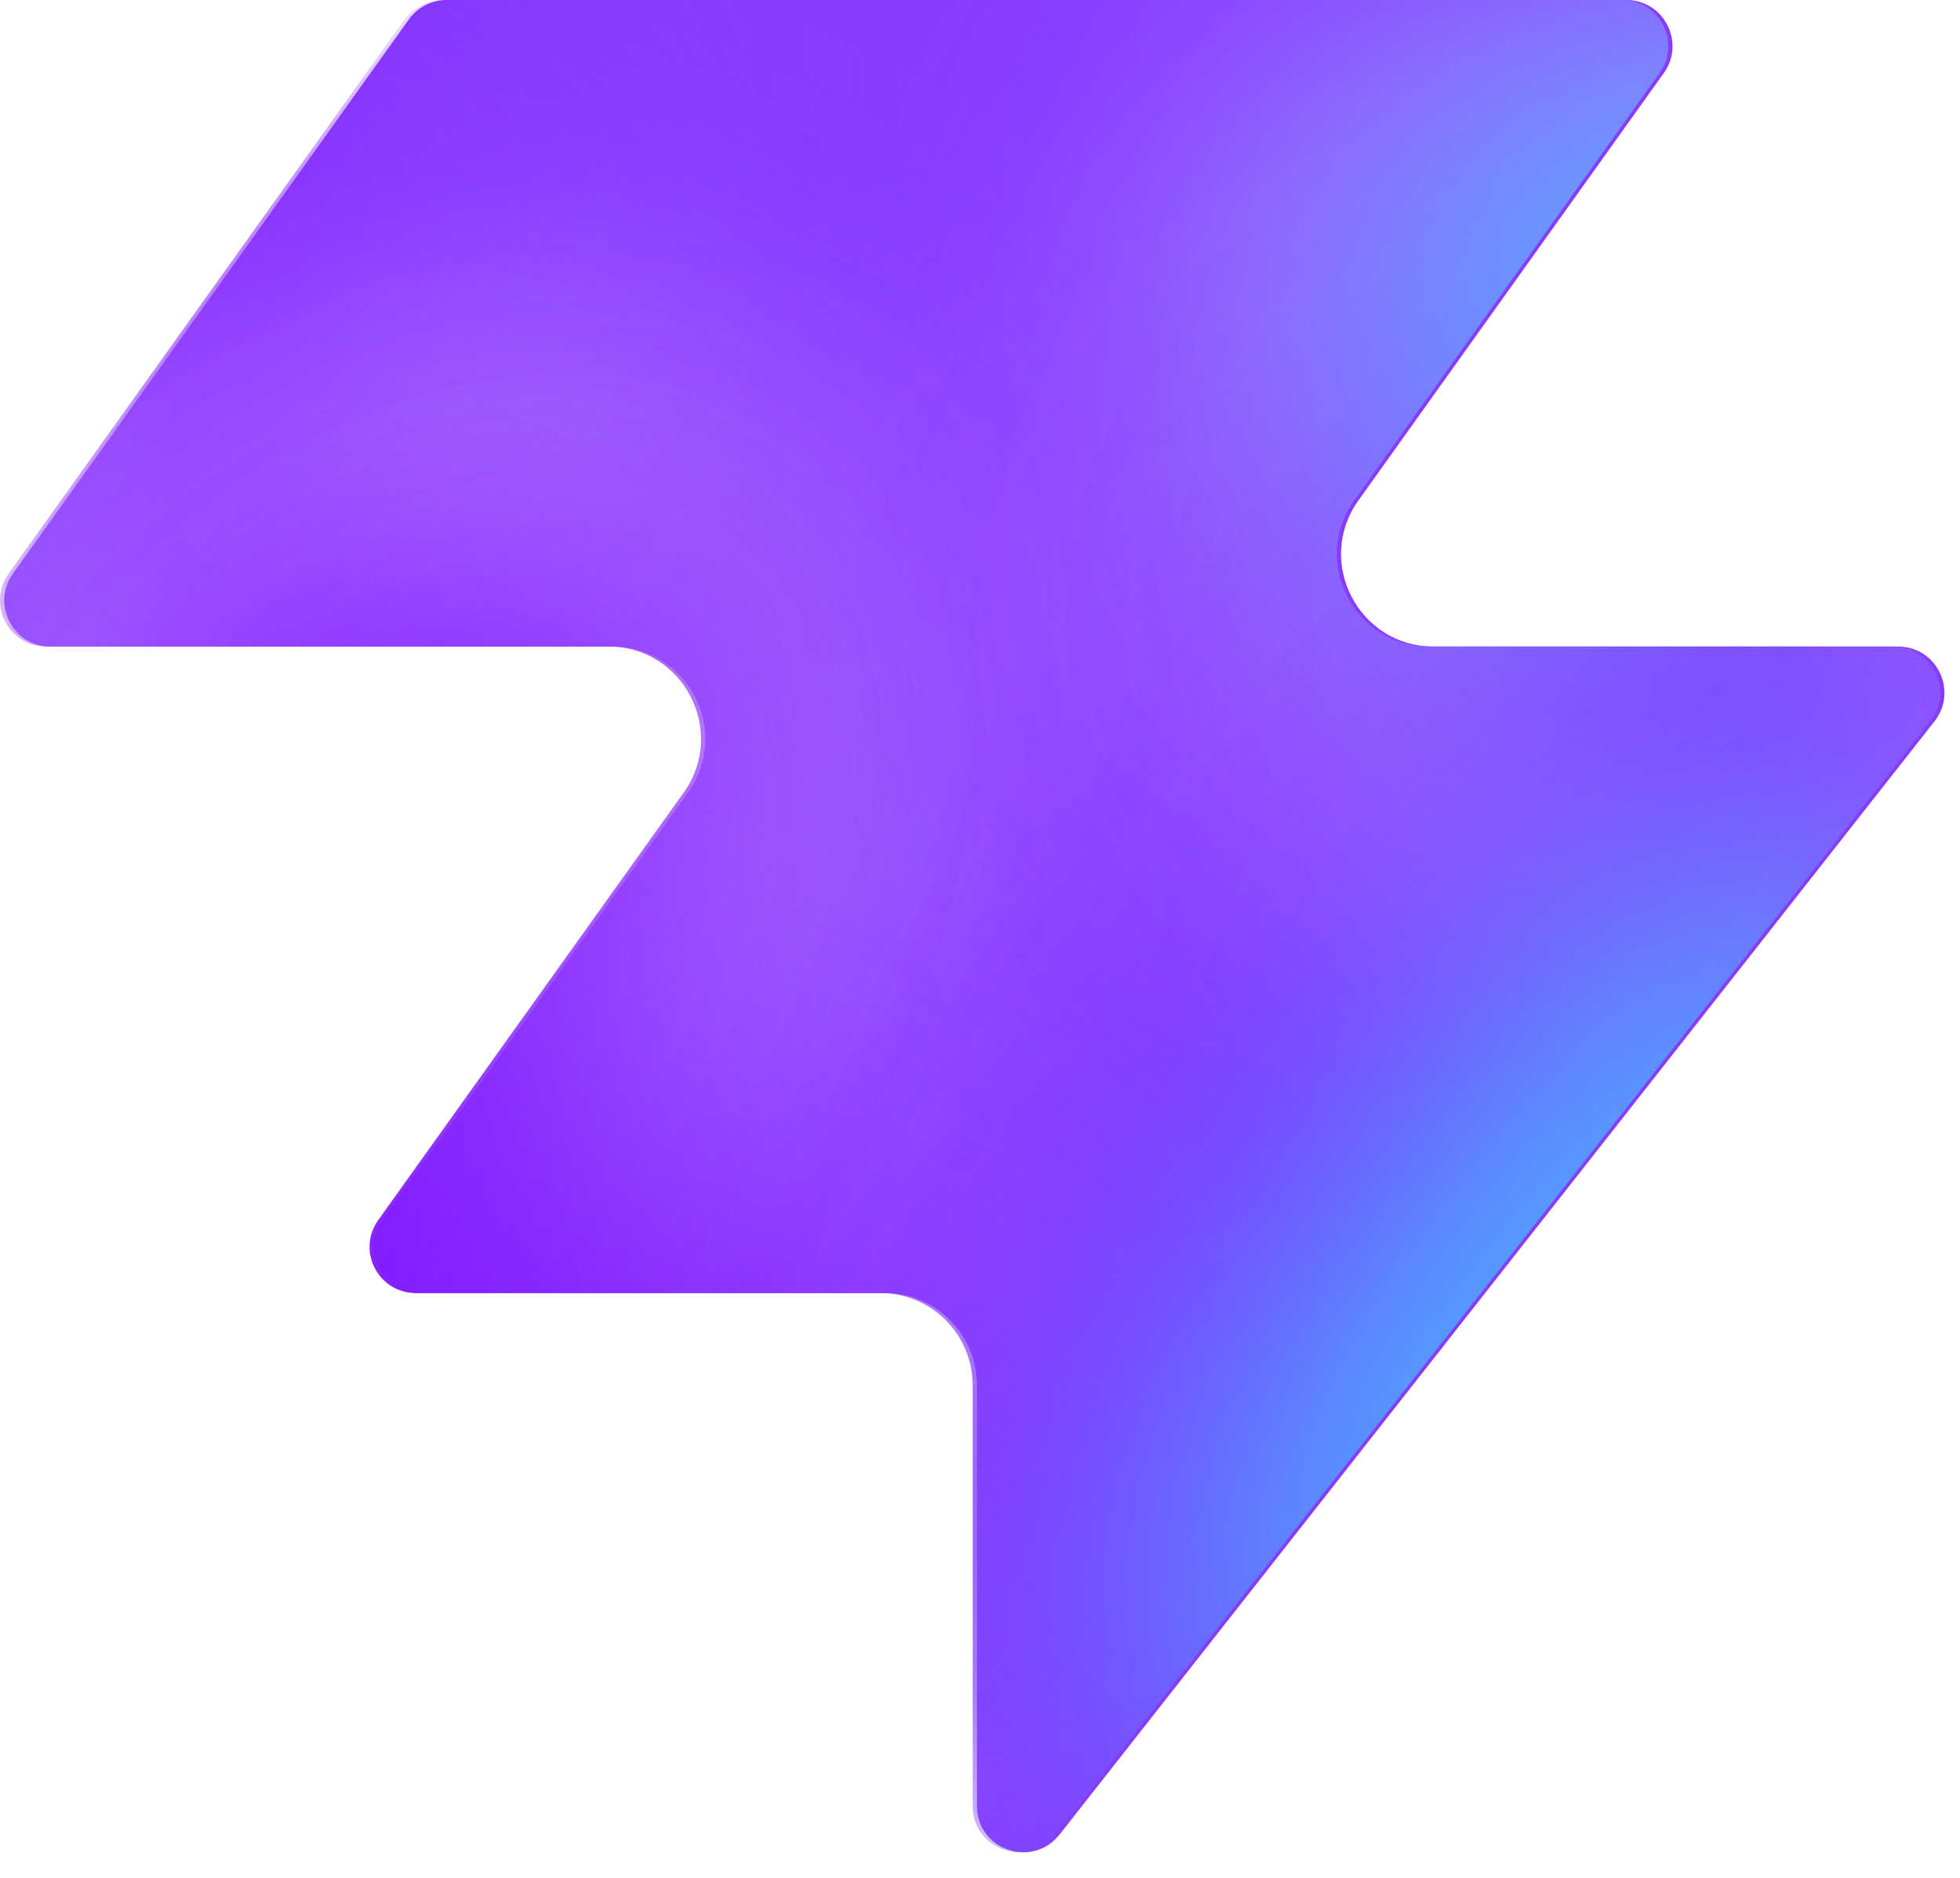
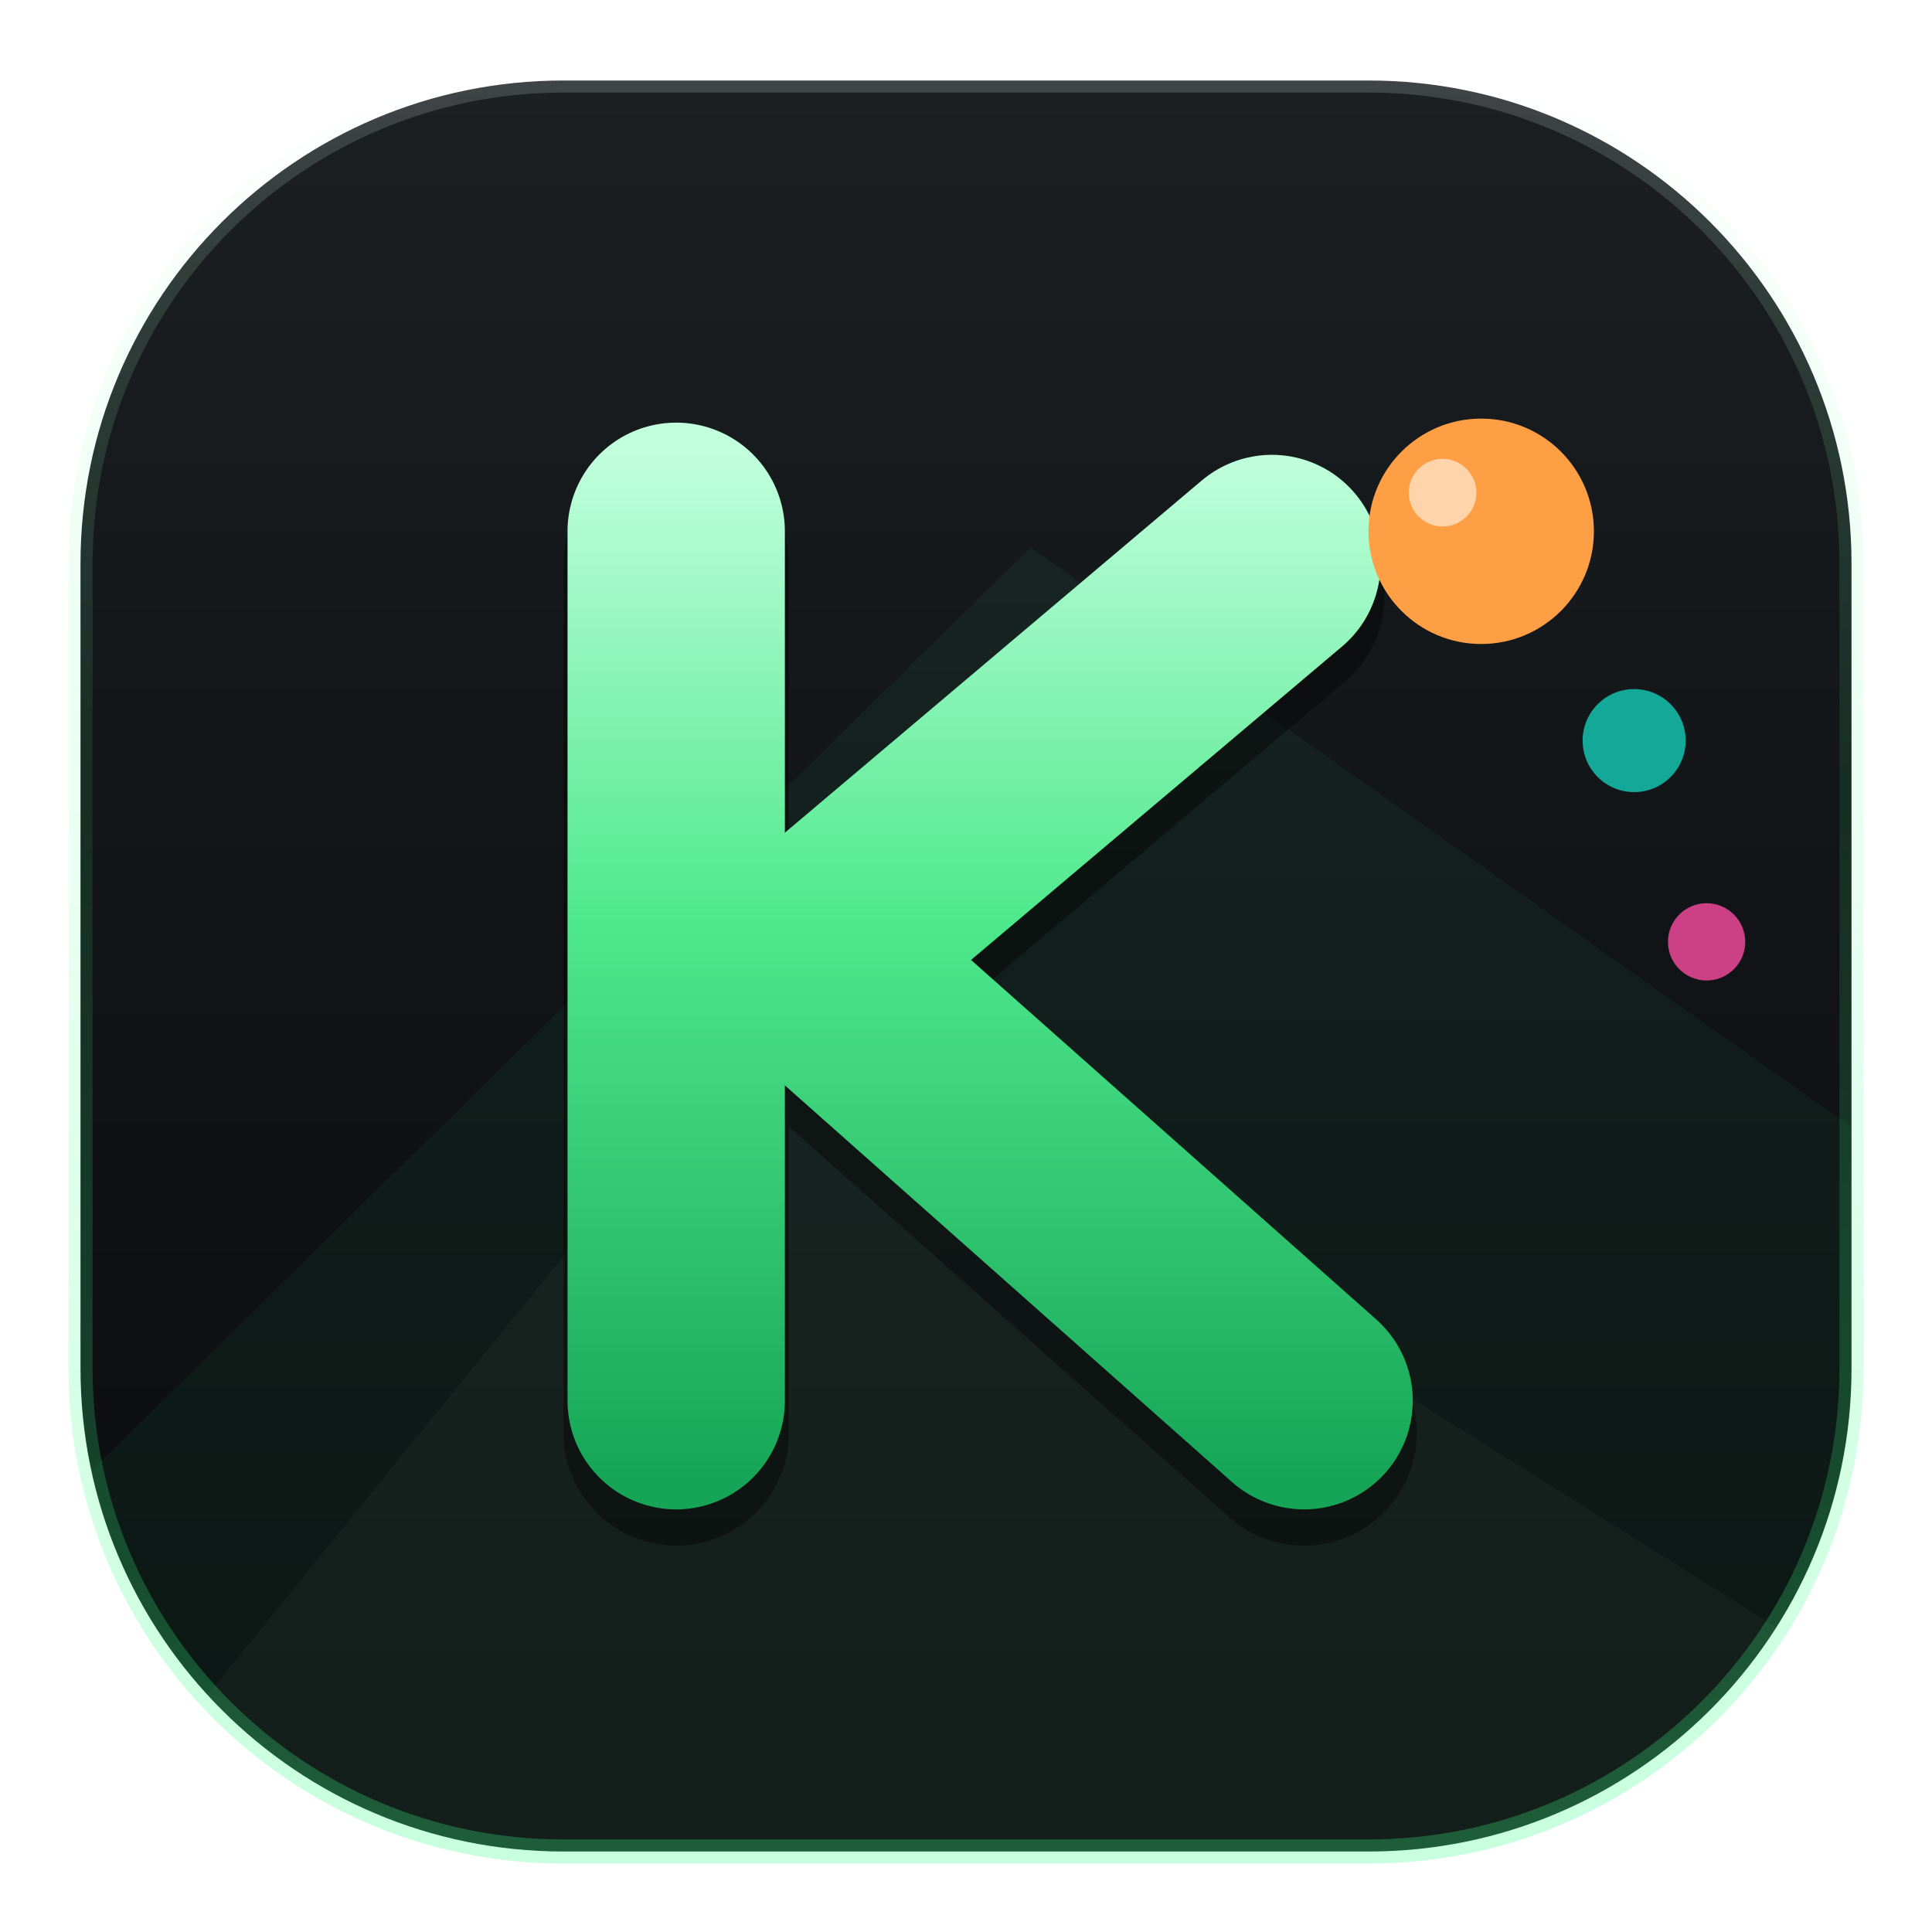
- <svg xmlns="http://www.w3.org/2000/svg" width="48" height="46" fill="none" viewBox="0 0 48 46">
-   <path fill="#863bff" d="M25.946 44.938c-.664.845-2.021.375-2.021-.698V33.937a2.26 2.26 0 0 0-2.262-2.262H10.287c-.92 0-1.456-1.04-.92-1.788l7.48-10.471c1.07-1.497 0-3.578-1.842-3.578H1.237c-.92 0-1.456-1.04-.92-1.788L10.013.474c.214-.297.556-.474.92-.474h28.894c.92 0 1.456 1.04.92 1.788l-7.48 10.471c-1.07 1.498 0 3.579 1.842 3.579h11.377c.943 0 1.473 1.088.89 1.83L25.947 44.94z" style="fill:#863bff;fill:color(display-p3 .525 .23 1);fill-opacity:1" />
-   <mask id="a" width="48" height="46" x="0" y="0" maskUnits="userSpaceOnUse" style="mask-type:alpha">
-     <path fill="#000" d="M25.842 44.938c-.664.844-2.021.375-2.021-.698V33.937a2.26 2.26 0 0 0-2.262-2.262H10.183c-.92 0-1.456-1.04-.92-1.788l7.48-10.471c1.07-1.498 0-3.579-1.842-3.579H1.133c-.92 0-1.456-1.04-.92-1.787L9.91.473c.214-.297.556-.474.92-.474h28.894c.92 0 1.456 1.04.92 1.788l-7.48 10.471c-1.07 1.498 0 3.578 1.842 3.578h11.377c.943 0 1.473 1.088.89 1.832L25.843 44.94z" style="fill:#000;fill-opacity:1" />
-   </mask>
-   <g mask="url(#a)">
-     <g filter="url(#b)">
-       <ellipse cx="5.508" cy="14.704" fill="#ede6ff" rx="5.508" ry="14.704" style="fill:#ede6ff;fill:color(display-p3 .927 .903 1);fill-opacity:1" transform="matrix(.00324 1 1 -.00324 -4.47 31.516)" />
-     </g>
-     <g filter="url(#c)">
-       <ellipse cx="10.399" cy="29.851" fill="#ede6ff" rx="10.399" ry="29.851" style="fill:#ede6ff;fill:color(display-p3 .927 .903 1);fill-opacity:1" transform="matrix(.00324 1 1 -.00324 -39.328 7.883)" />
-     </g>
-     <g filter="url(#d)">
-       <ellipse cx="5.508" cy="30.487" fill="#7e14ff" rx="5.508" ry="30.487" style="fill:#7e14ff;fill:color(display-p3 .492 .077 1);fill-opacity:1" transform="rotate(89.814 -25.913 -14.639)scale(1 -1)" />
-     </g>
-     <g filter="url(#e)">
-       <ellipse cx="5.508" cy="30.599" fill="#7e14ff" rx="5.508" ry="30.599" style="fill:#7e14ff;fill:color(display-p3 .492 .077 1);fill-opacity:1" transform="rotate(89.814 -32.644 -3.334)scale(1 -1)" />
-     </g>
-     <g filter="url(#f)">
-       <ellipse cx="5.508" cy="30.599" fill="#7e14ff" rx="5.508" ry="30.599" style="fill:#7e14ff;fill:color(display-p3 .492 .077 1);fill-opacity:1" transform="matrix(.00324 1 1 -.00324 -34.34 30.47)" />
-     </g>
-     <g filter="url(#g)">
-       <ellipse cx="14.072" cy="22.078" fill="#ede6ff" rx="14.072" ry="22.078" style="fill:#ede6ff;fill:color(display-p3 .927 .903 1);fill-opacity:1" transform="rotate(93.35 24.506 48.493)scale(-1 1)" />
-     </g>
-     <g filter="url(#h)">
-       <ellipse cx="3.47" cy="21.501" fill="#7e14ff" rx="3.47" ry="21.501" style="fill:#7e14ff;fill:color(display-p3 .492 .077 1);fill-opacity:1" transform="rotate(89.009 28.708 47.59)scale(-1 1)" />
-     </g>
-     <g filter="url(#i)">
-       <ellipse cx="3.47" cy="21.501" fill="#7e14ff" rx="3.47" ry="21.501" style="fill:#7e14ff;fill:color(display-p3 .492 .077 1);fill-opacity:1" transform="rotate(89.009 28.708 47.59)scale(-1 1)" />
-     </g>
-     <g filter="url(#j)">
-       <ellipse cx=".387" cy="8.972" fill="#7e14ff" rx="4.407" ry="29.108" style="fill:#7e14ff;fill:color(display-p3 .492 .077 1);fill-opacity:1" transform="rotate(39.51 .387 8.972)" />
-     </g>
-     <g filter="url(#k)">
-       <ellipse cx="47.523" cy="-6.092" fill="#7e14ff" rx="4.407" ry="29.108" style="fill:#7e14ff;fill:color(display-p3 .492 .077 1);fill-opacity:1" transform="rotate(37.892 47.523 -6.092)" />
-     </g>
-     <g filter="url(#l)">
-       <ellipse cx="41.412" cy="6.333" fill="#47bfff" rx="5.971" ry="9.665" style="fill:#47bfff;fill:color(display-p3 .28 .748 1);fill-opacity:1" transform="rotate(37.892 41.412 6.333)" />
-     </g>
-     <g filter="url(#m)">
-       <ellipse cx="-1.879" cy="38.332" fill="#7e14ff" rx="4.407" ry="29.108" style="fill:#7e14ff;fill:color(display-p3 .492 .077 1);fill-opacity:1" transform="rotate(37.892 -1.88 38.332)" />
-     </g>
-     <g filter="url(#n)">
-       <ellipse cx="-1.879" cy="38.332" fill="#7e14ff" rx="4.407" ry="29.108" style="fill:#7e14ff;fill:color(display-p3 .492 .077 1);fill-opacity:1" transform="rotate(37.892 -1.88 38.332)" />
-     </g>
-     <g filter="url(#o)">
-       <ellipse cx="35.651" cy="29.907" fill="#7e14ff" rx="4.407" ry="29.108" style="fill:#7e14ff;fill:color(display-p3 .492 .077 1);fill-opacity:1" transform="rotate(37.892 35.651 29.907)" />
-     </g>
-     <g filter="url(#p)">
-       <ellipse cx="38.418" cy="32.4" fill="#47bfff" rx="5.971" ry="15.297" style="fill:#47bfff;fill:color(display-p3 .28 .748 1);fill-opacity:1" transform="rotate(37.892 38.418 32.4)" />
-     </g>
+ <svg xmlns="http://www.w3.org/2000/svg" viewBox="0 0 120 120" fill="none">
+   <defs>
+     <linearGradient id="tile" gradientUnits="userSpaceOnUse" x1="60" y1="5" x2="60" y2="115">
+       <stop offset="0" stop-color="#1c2023" />
+       <stop offset="0.55" stop-color="#101215" />
+       <stop offset="1" stop-color="#0a0c0e" />
+     </linearGradient>
+     <linearGradient id="rim" gradientUnits="userSpaceOnUse" x1="60" y1="5" x2="60" y2="115">
+       <stop offset="0" stop-color="rgba(255,255,255,0.16)" />
+       <stop offset="0.4" stop-color="rgba(57,255,136,0.10)" />
+       <stop offset="1" stop-color="rgba(57,255,136,0.28)" />
+     </linearGradient>
+     <linearGradient id="kg" gradientUnits="userSpaceOnUse" x1="0" y1="28" x2="0" y2="92">
+       <stop offset="0" stop-color="#c2ffdd" />
+       <stop offset="0.45" stop-color="#4fe98d" />
+       <stop offset="1" stop-color="#16a557" />
+     </linearGradient>
+     <clipPath id="clip">
+       <rect x="5" y="5" width="110" height="110" rx="30" />
+     </clipPath>
+   </defs>
+   <rect x="5" y="5" width="110" height="110" rx="30" fill="url(#tile)" />
+   <g clip-path="url(#clip)">
+     <path d="M5 92 L64 34 L115 70 L115 115 L5 115 Z" fill="rgba(57,255,136,0.05)" />
+     <path d="M5 115 L48 62 L115 104 L115 115 Z" fill="rgba(255,255,255,0.035)" />
  </g>
-   <defs>
-     <filter id="b" width="60.045" height="41.654" x="-19.77" y="16.149" color-interpolation-filters="sRGB" filterUnits="userSpaceOnUse">
-       <feFlood flood-opacity="0" result="BackgroundImageFix" />
-       <feBlend in="SourceGraphic" in2="BackgroundImageFix" result="shape" />
-       <feGaussianBlur result="effect1_foregroundBlur_2002_17158" stdDeviation="7.659" />
-     </filter>
-     <filter id="c" width="90.34" height="51.437" x="-54.613" y="-7.533" color-interpolation-filters="sRGB" filterUnits="userSpaceOnUse">
-       <feFlood flood-opacity="0" result="BackgroundImageFix" />
-       <feBlend in="SourceGraphic" in2="BackgroundImageFix" result="shape" />
-       <feGaussianBlur result="effect1_foregroundBlur_2002_17158" stdDeviation="7.659" />
-     </filter>
-     <filter id="d" width="79.355" height="29.4" x="-49.64" y="2.03" color-interpolation-filters="sRGB" filterUnits="userSpaceOnUse">
-       <feFlood flood-opacity="0" result="BackgroundImageFix" />
-       <feBlend in="SourceGraphic" in2="BackgroundImageFix" result="shape" />
-       <feGaussianBlur result="effect1_foregroundBlur_2002_17158" stdDeviation="4.596" />
-     </filter>
-     <filter id="e" width="79.579" height="29.4" x="-45.045" y="20.029" color-interpolation-filters="sRGB" filterUnits="userSpaceOnUse">
-       <feFlood flood-opacity="0" result="BackgroundImageFix" />
-       <feBlend in="SourceGraphic" in2="BackgroundImageFix" result="shape" />
-       <feGaussianBlur result="effect1_foregroundBlur_2002_17158" stdDeviation="4.596" />
-     </filter>
-     <filter id="f" width="79.579" height="29.4" x="-43.513" y="21.178" color-interpolation-filters="sRGB" filterUnits="userSpaceOnUse">
-       <feFlood flood-opacity="0" result="BackgroundImageFix" />
-       <feBlend in="SourceGraphic" in2="BackgroundImageFix" result="shape" />
-       <feGaussianBlur result="effect1_foregroundBlur_2002_17158" stdDeviation="4.596" />
-     </filter>
-     <filter id="g" width="74.749" height="58.852" x="15.756" y="-17.901" color-interpolation-filters="sRGB" filterUnits="userSpaceOnUse">
-       <feFlood flood-opacity="0" result="BackgroundImageFix" />
-       <feBlend in="SourceGraphic" in2="BackgroundImageFix" result="shape" />
-       <feGaussianBlur result="effect1_foregroundBlur_2002_17158" stdDeviation="7.659" />
-     </filter>
-     <filter id="h" width="61.377" height="25.362" x="23.548" y="2.284" color-interpolation-filters="sRGB" filterUnits="userSpaceOnUse">
-       <feFlood flood-opacity="0" result="BackgroundImageFix" />
-       <feBlend in="SourceGraphic" in2="BackgroundImageFix" result="shape" />
-       <feGaussianBlur result="effect1_foregroundBlur_2002_17158" stdDeviation="4.596" />
-     </filter>
-     <filter id="i" width="61.377" height="25.362" x="23.548" y="2.284" color-interpolation-filters="sRGB" filterUnits="userSpaceOnUse">
-       <feFlood flood-opacity="0" result="BackgroundImageFix" />
-       <feBlend in="SourceGraphic" in2="BackgroundImageFix" result="shape" />
-       <feGaussianBlur result="effect1_foregroundBlur_2002_17158" stdDeviation="4.596" />
-     </filter>
-     <filter id="j" width="56.045" height="63.649" x="-27.636" y="-22.853" color-interpolation-filters="sRGB" filterUnits="userSpaceOnUse">
-       <feFlood flood-opacity="0" result="BackgroundImageFix" />
-       <feBlend in="SourceGraphic" in2="BackgroundImageFix" result="shape" />
-       <feGaussianBlur result="effect1_foregroundBlur_2002_17158" stdDeviation="4.596" />
-     </filter>
-     <filter id="k" width="54.814" height="64.646" x="20.116" y="-38.415" color-interpolation-filters="sRGB" filterUnits="userSpaceOnUse">
-       <feFlood flood-opacity="0" result="BackgroundImageFix" />
-       <feBlend in="SourceGraphic" in2="BackgroundImageFix" result="shape" />
-       <feGaussianBlur result="effect1_foregroundBlur_2002_17158" stdDeviation="4.596" />
-     </filter>
-     <filter id="l" width="33.541" height="35.313" x="24.641" y="-11.323" color-interpolation-filters="sRGB" filterUnits="userSpaceOnUse">
-       <feFlood flood-opacity="0" result="BackgroundImageFix" />
-       <feBlend in="SourceGraphic" in2="BackgroundImageFix" result="shape" />
-       <feGaussianBlur result="effect1_foregroundBlur_2002_17158" stdDeviation="4.596" />
-     </filter>
-     <filter id="m" width="54.814" height="64.646" x="-29.286" y="6.009" color-interpolation-filters="sRGB" filterUnits="userSpaceOnUse">
-       <feFlood flood-opacity="0" result="BackgroundImageFix" />
-       <feBlend in="SourceGraphic" in2="BackgroundImageFix" result="shape" />
-       <feGaussianBlur result="effect1_foregroundBlur_2002_17158" stdDeviation="4.596" />
-     </filter>
-     <filter id="n" width="54.814" height="64.646" x="-29.286" y="6.009" color-interpolation-filters="sRGB" filterUnits="userSpaceOnUse">
-       <feFlood flood-opacity="0" result="BackgroundImageFix" />
-       <feBlend in="SourceGraphic" in2="BackgroundImageFix" result="shape" />
-       <feGaussianBlur result="effect1_foregroundBlur_2002_17158" stdDeviation="4.596" />
-     </filter>
-     <filter id="o" width="54.814" height="64.646" x="8.244" y="-2.416" color-interpolation-filters="sRGB" filterUnits="userSpaceOnUse">
-       <feFlood flood-opacity="0" result="BackgroundImageFix" />
-       <feBlend in="SourceGraphic" in2="BackgroundImageFix" result="shape" />
-       <feGaussianBlur result="effect1_foregroundBlur_2002_17158" stdDeviation="4.596" />
-     </filter>
-     <filter id="p" width="39.409" height="43.623" x="18.713" y="10.588" color-interpolation-filters="sRGB" filterUnits="userSpaceOnUse">
-       <feFlood flood-opacity="0" result="BackgroundImageFix" />
-       <feBlend in="SourceGraphic" in2="BackgroundImageFix" result="shape" />
-       <feGaussianBlur result="effect1_foregroundBlur_2002_17158" stdDeviation="4.596" />
-     </filter>
-   </defs>
+   <rect x="5" y="5" width="110" height="110" rx="30" stroke="url(#rim)" stroke-width="1.5" />
+   <g opacity="0.4">
+     <path d="M42 35 V89" stroke="#000" stroke-width="14" stroke-linecap="round" />
+     <path d="M79 37 L50 61.5 L81 89" stroke="#000" stroke-width="14" stroke-linecap="round" stroke-linejoin="round" />
+   </g>
+   <path d="M42 33 V87" stroke="url(#kg)" stroke-width="13.5" stroke-linecap="round" />
+   <path d="M79 35 L50 59.5 L81 87" stroke="url(#kg)" stroke-width="13.5" stroke-linecap="round" stroke-linejoin="round" />
+   <circle cx="92" cy="33" r="7" fill="#FF9F45" />
+   <circle cx="89.6" cy="30.6" r="2.1" fill="rgba(255,255,255,0.55)" />
+   <circle cx="101.5" cy="46" r="3.2" fill="#14B8A6" opacity="0.9" />
+   <circle cx="106" cy="58.5" r="2.4" fill="#EC4899" opacity="0.85" />
</svg>
